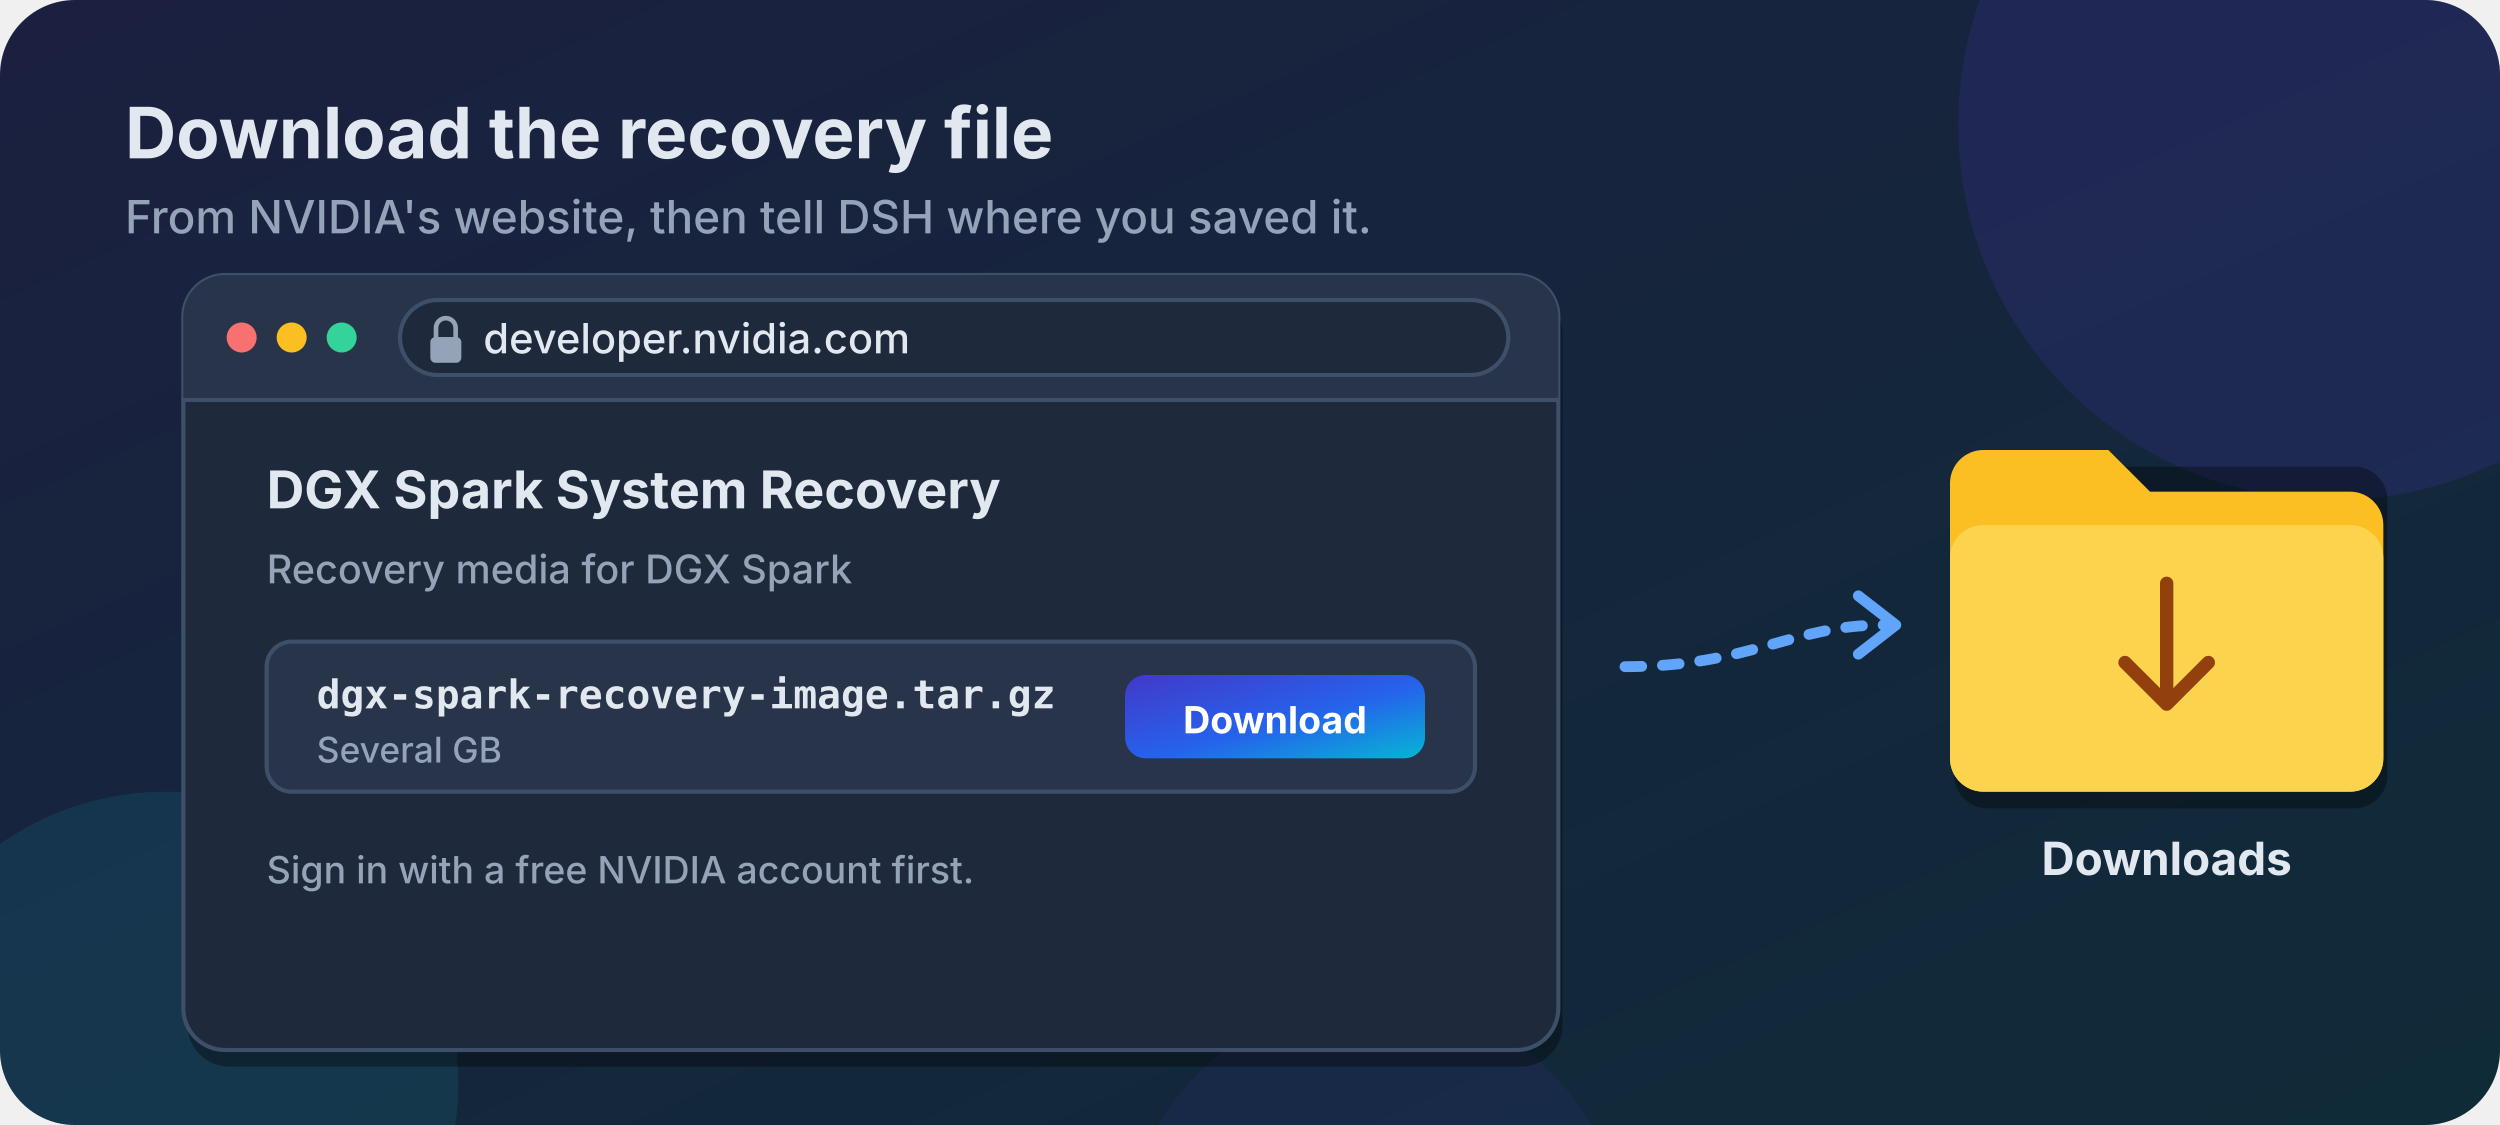
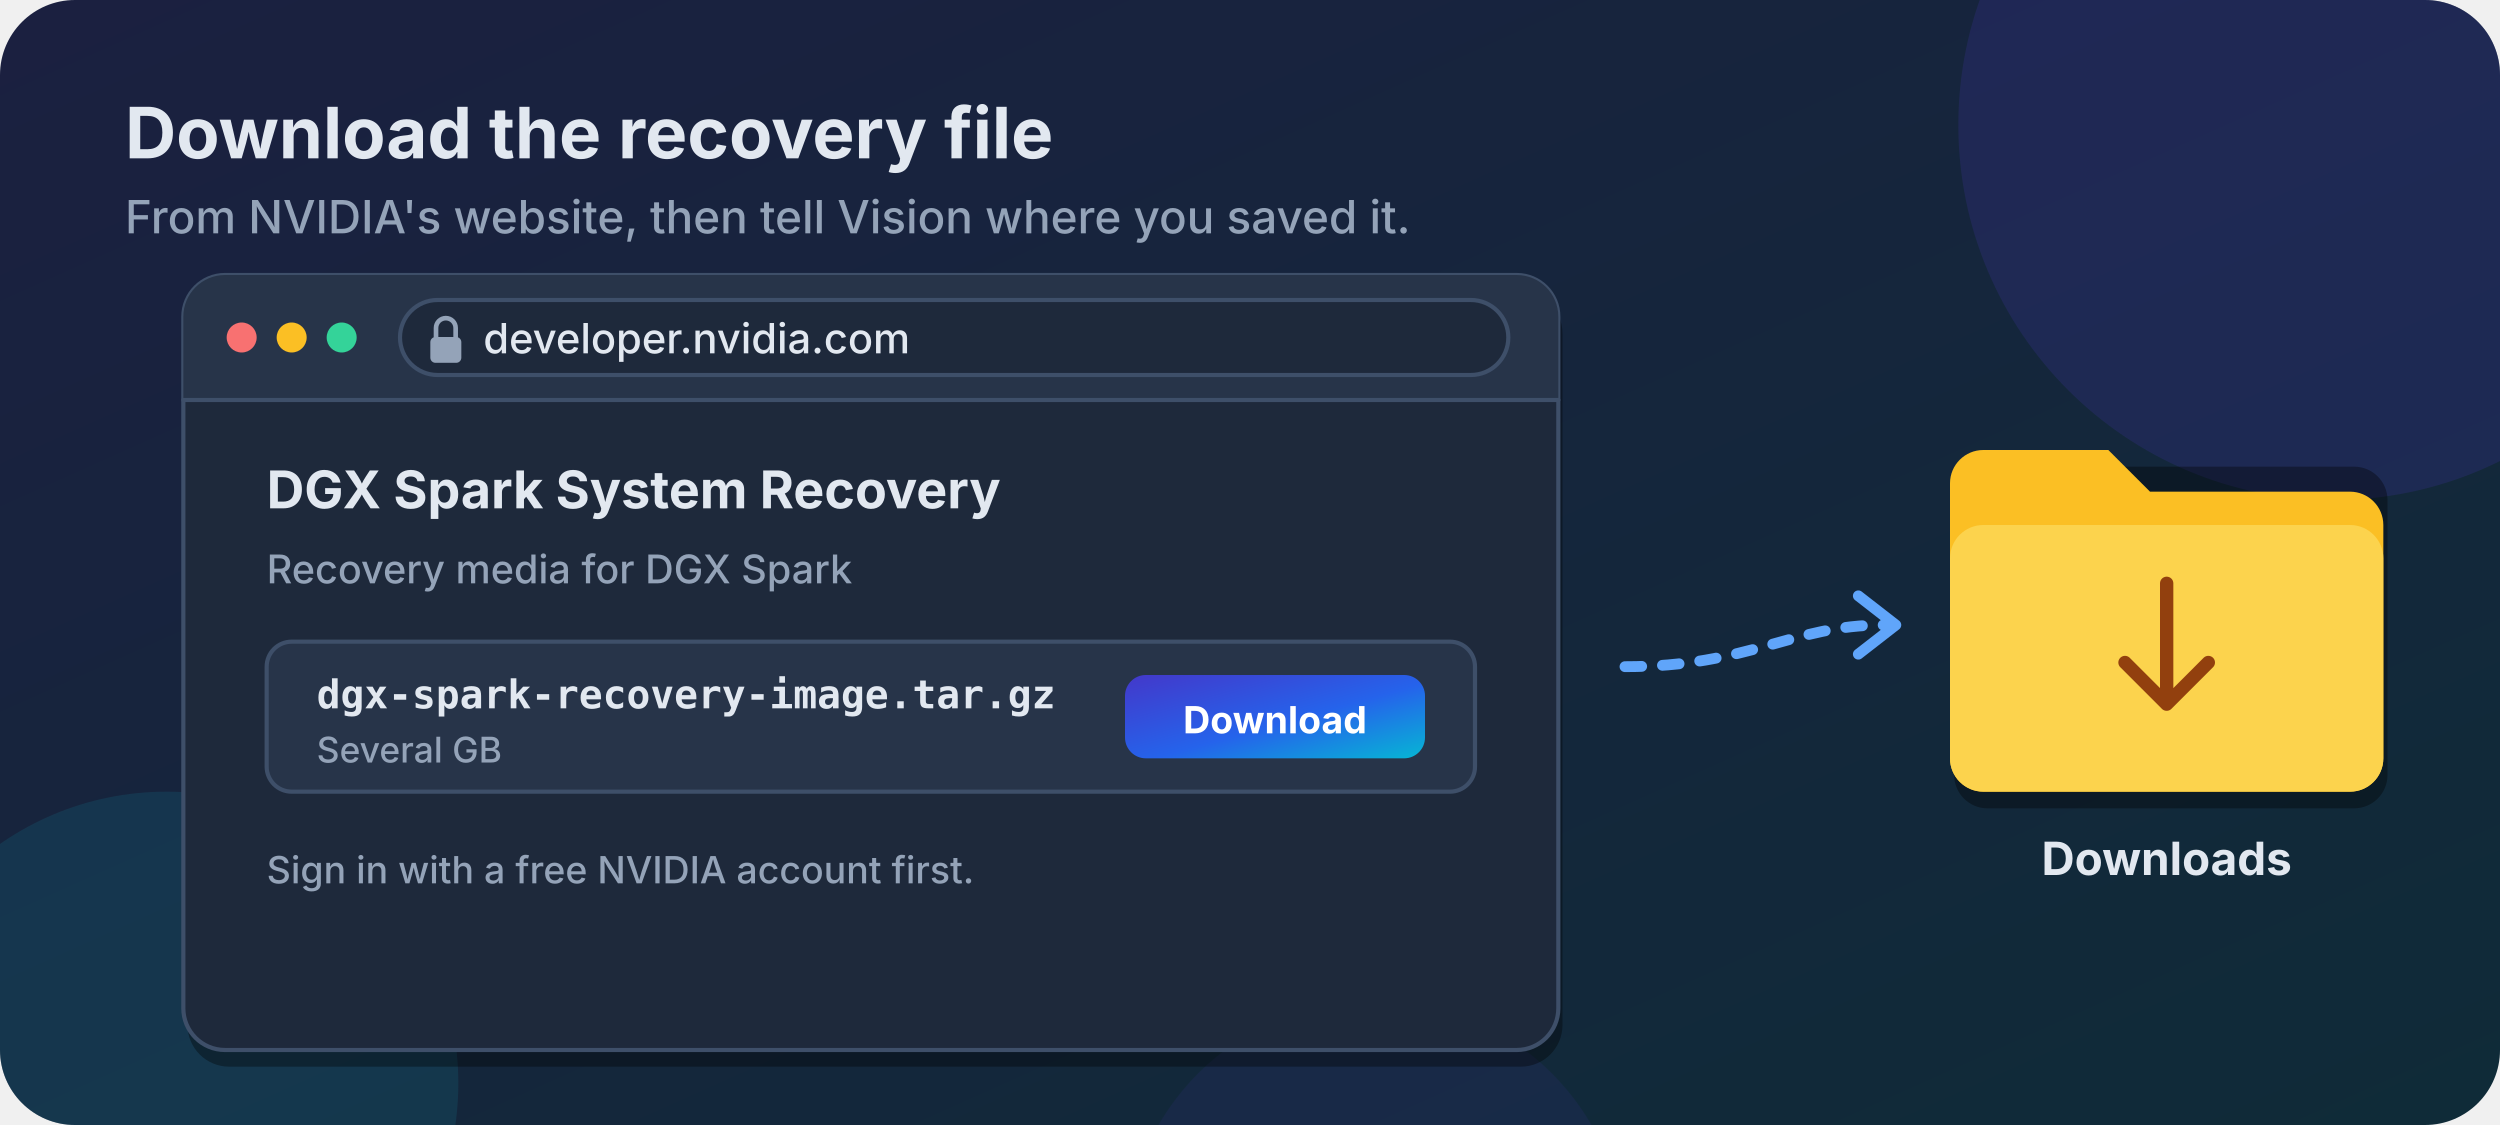
<svg xmlns="http://www.w3.org/2000/svg" width="600" height="270" viewBox="0 0 600 270">
  <defs>
    <linearGradient id="bg" x1="0" y1="0" x2="1" y2="1">
      <stop offset="0" stop-color="#1b2040" />
      <stop offset="1" stop-color="#0f2b38" />
    </linearGradient>
    <linearGradient id="brand" x1="0" y1="0" x2="1" y2="1">
      <stop offset="0" stop-color="#4338ca" />
      <stop offset="0.55" stop-color="#2563eb" />
      <stop offset="1" stop-color="#06b6d4" />
    </linearGradient>
    <linearGradient id="brandH" x1="0" y1="0" x2="1" y2="0">
      <stop offset="0" stop-color="#4338ca" />
      <stop offset="0.55" stop-color="#2563eb" />
      <stop offset="1" stop-color="#06b6d4" />
    </linearGradient>
    <pattern id="mesh" width="5" height="5" patternUnits="userSpaceOnUse">
      <rect width="5" height="5" fill="#c09a57" />
      <circle cx="2.5" cy="2.5" r="1.25" fill="#e9d4a4" opacity="0.8" />
    </pattern>
    <clipPath id="frame">
      <rect x="0" y="0" width="600" height="270" rx="18" />
    </clipPath>
  </defs>
  <g clip-path="url(#frame)">
    <rect width="600" height="270" fill="url(#bg)" />
    <circle cx="560" cy="30" r="90" fill="#312e81" opacity="0.35" />
    <circle cx="40" cy="260" r="70" fill="#155e75" opacity="0.3" />
    <circle cx="330.0" cy="300" r="60" fill="#312e81" opacity="0.18" />
    <rect x="45" y="70" width="330" height="186" rx="10" fill="#000000" opacity="0.35" />
    <rect x="44" y="66" width="330" height="186" rx="10" fill="#1e293b" stroke="#3e4f69" stroke-width="1" />
    <path d="M44,76 A10,10 0 0 1 54,66 H364 A10,10 0 0 1 374,76 V96 H44 Z" fill="#273449" />
    <circle cx="58" cy="81" r="3.6" fill="#f87171" />
    <circle cx="70" cy="81" r="3.6" fill="#fbbf24" />
    <circle cx="82" cy="81" r="3.6" fill="#34d399" />
    <rect x="96" y="72" width="266" height="18" rx="9" fill="#1e293b" stroke="#3e4f69" stroke-width="1" />
    <path d="M104.644,80.88 V78.71 A2.356,2.356 0 0 1 109.356,78.71 V80.88" fill="none" stroke="#94a3b8" stroke-width="1.116" stroke-linecap="round" stroke-linejoin="round" />
    <rect x="103.28" y="80.88" width="7.44" height="6.2" rx="1.24" fill="#94a3b8" />
    <text x="116" y="84.8" font-family="Inter, 'Segoe UI', 'Liberation Sans', Arial, sans-serif" font-size="10" font-weight="500" fill="#e2e8f0" text-anchor="start">developer.nvidia.com</text>
    <path d="M44,96 H374" fill="none" stroke="#3e4f69" stroke-width="1" stroke-linecap="round" stroke-linejoin="round" />
    <text x="64" y="122" font-family="Inter, 'Segoe UI', 'Liberation Sans', Arial, sans-serif" font-size="12.5" font-weight="700" fill="#e2e8f0" text-anchor="start">DGX Spark System Recovery</text>
    <text x="64" y="140" font-family="Inter, 'Segoe UI', 'Liberation Sans', Arial, sans-serif" font-size="9.5" font-weight="500" fill="#94a3b8" text-anchor="start">Recovery media for DGX Spark</text>
    <rect x="64" y="154" width="290" height="36" rx="6" fill="#273449" stroke="#3e4f69" stroke-width="1" />
    <text x="76" y="170" font-family="'JetBrains Mono', 'Cascadia Mono', Consolas, 'DejaVu Sans Mono', monospace" font-size="9.5" font-weight="600" fill="#e2e8f0" text-anchor="start">dgx-spark-recovery-image.tar.gz</text>
    <text x="76" y="183" font-family="Inter, 'Segoe UI', 'Liberation Sans', Arial, sans-serif" font-size="8.5" font-weight="500" fill="#94a3b8" text-anchor="start">Several GB</text>
    <rect x="270" y="162" width="72" height="20" rx="5" fill="url(#brand)" />
    <text x="306" y="176" font-family="Inter, 'Segoe UI', 'Liberation Sans', Arial, sans-serif" font-size="9" font-weight="700" fill="#ffffff" text-anchor="middle">Download</text>
    <text x="64" y="212" font-family="Inter, 'Segoe UI', 'Liberation Sans', Arial, sans-serif" font-size="9" font-weight="500" fill="#94a3b8" text-anchor="start">Sign in with a free NVIDIA account first.</text>
    <path d="M390,160 C420,160 430,150 452,150" fill="none" stroke="#60a5fa" stroke-width="2.6" stroke-linecap="round" stroke-linejoin="round" stroke-dasharray="4 5" />
    <path d="M446,143 L455,150 L446,157" fill="none" stroke="#60a5fa" stroke-width="2.6" stroke-linecap="round" stroke-linejoin="round" />
    <rect x="469" y="112" width="104" height="82" rx="8" fill="#000000" opacity="0.35" />
    <path d="M468,116 A8,8 0 0 1 476,108 H506 L516,118 H564 A8,8 0 0 1 572,126 V182 A8,8 0 0 1 564,190 H476 A8,8 0 0 1 468,182 Z" fill="#fbbf24" />
    <rect x="468" y="126" width="104" height="64" rx="8" fill="#fcd34d" />
    <path d="M520,140 V168 M510,159 L520,169 L530,159" fill="none" stroke="#92400e" stroke-width="3.2" stroke-linecap="round" stroke-linejoin="round" />
    <text x="520" y="210" font-family="Inter, 'Segoe UI', 'Liberation Sans', Arial, sans-serif" font-size="11" font-weight="700" fill="#e2e8f0" text-anchor="middle">Downloads</text>
    <text x="30" y="38" font-family="Inter, 'Segoe UI', 'Liberation Sans', Arial, sans-serif" font-size="17" font-weight="700" fill="#e2e8f0" text-anchor="start">Download the recovery file</text>
-     <text x="30" y="56" font-family="Inter, 'Segoe UI', 'Liberation Sans', Arial, sans-serif" font-size="11" font-weight="500" fill="#94a3b8" text-anchor="start">From NVIDIA's website, then tell DSH where you saved it.</text>
+     <text x="30" y="56" font-family="Inter, 'Segoe UI', 'Liberation Sans', Arial, sans-serif" font-size="11" font-weight="500" fill="#94a3b8" text-anchor="start">From NVIDIA's website, then tell Vision where you saved it.</text>
  </g>
</svg>
